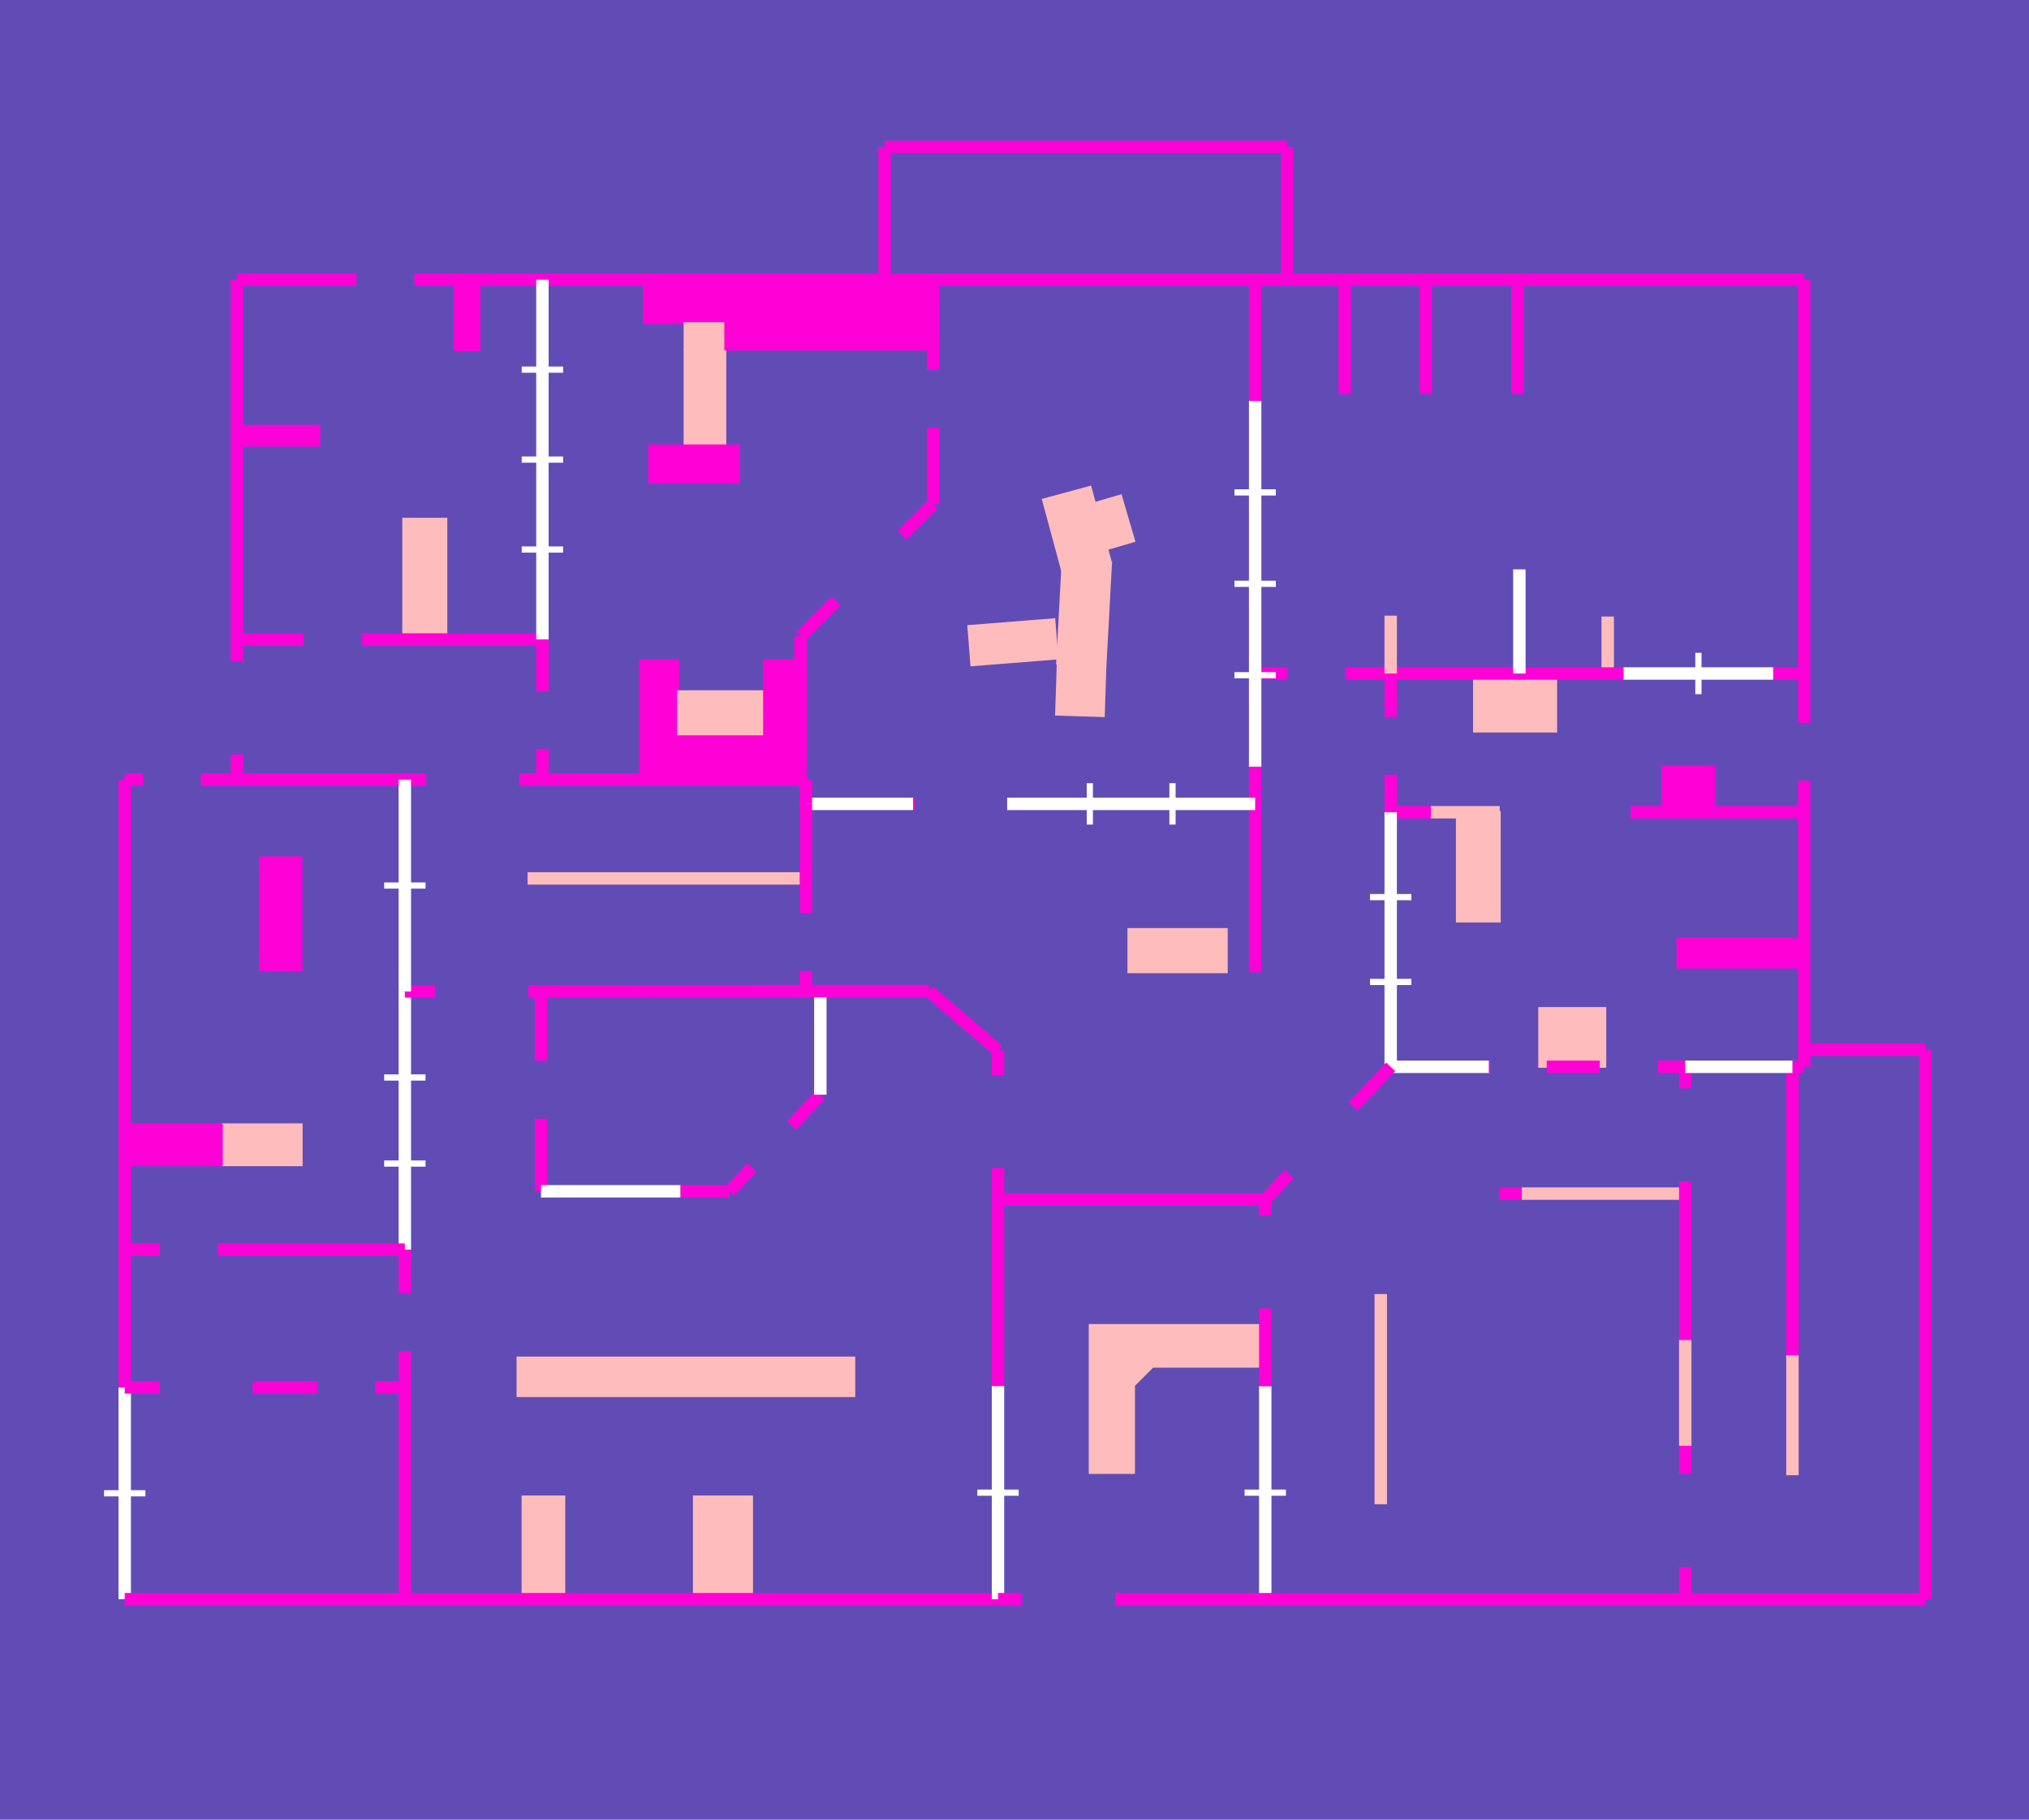
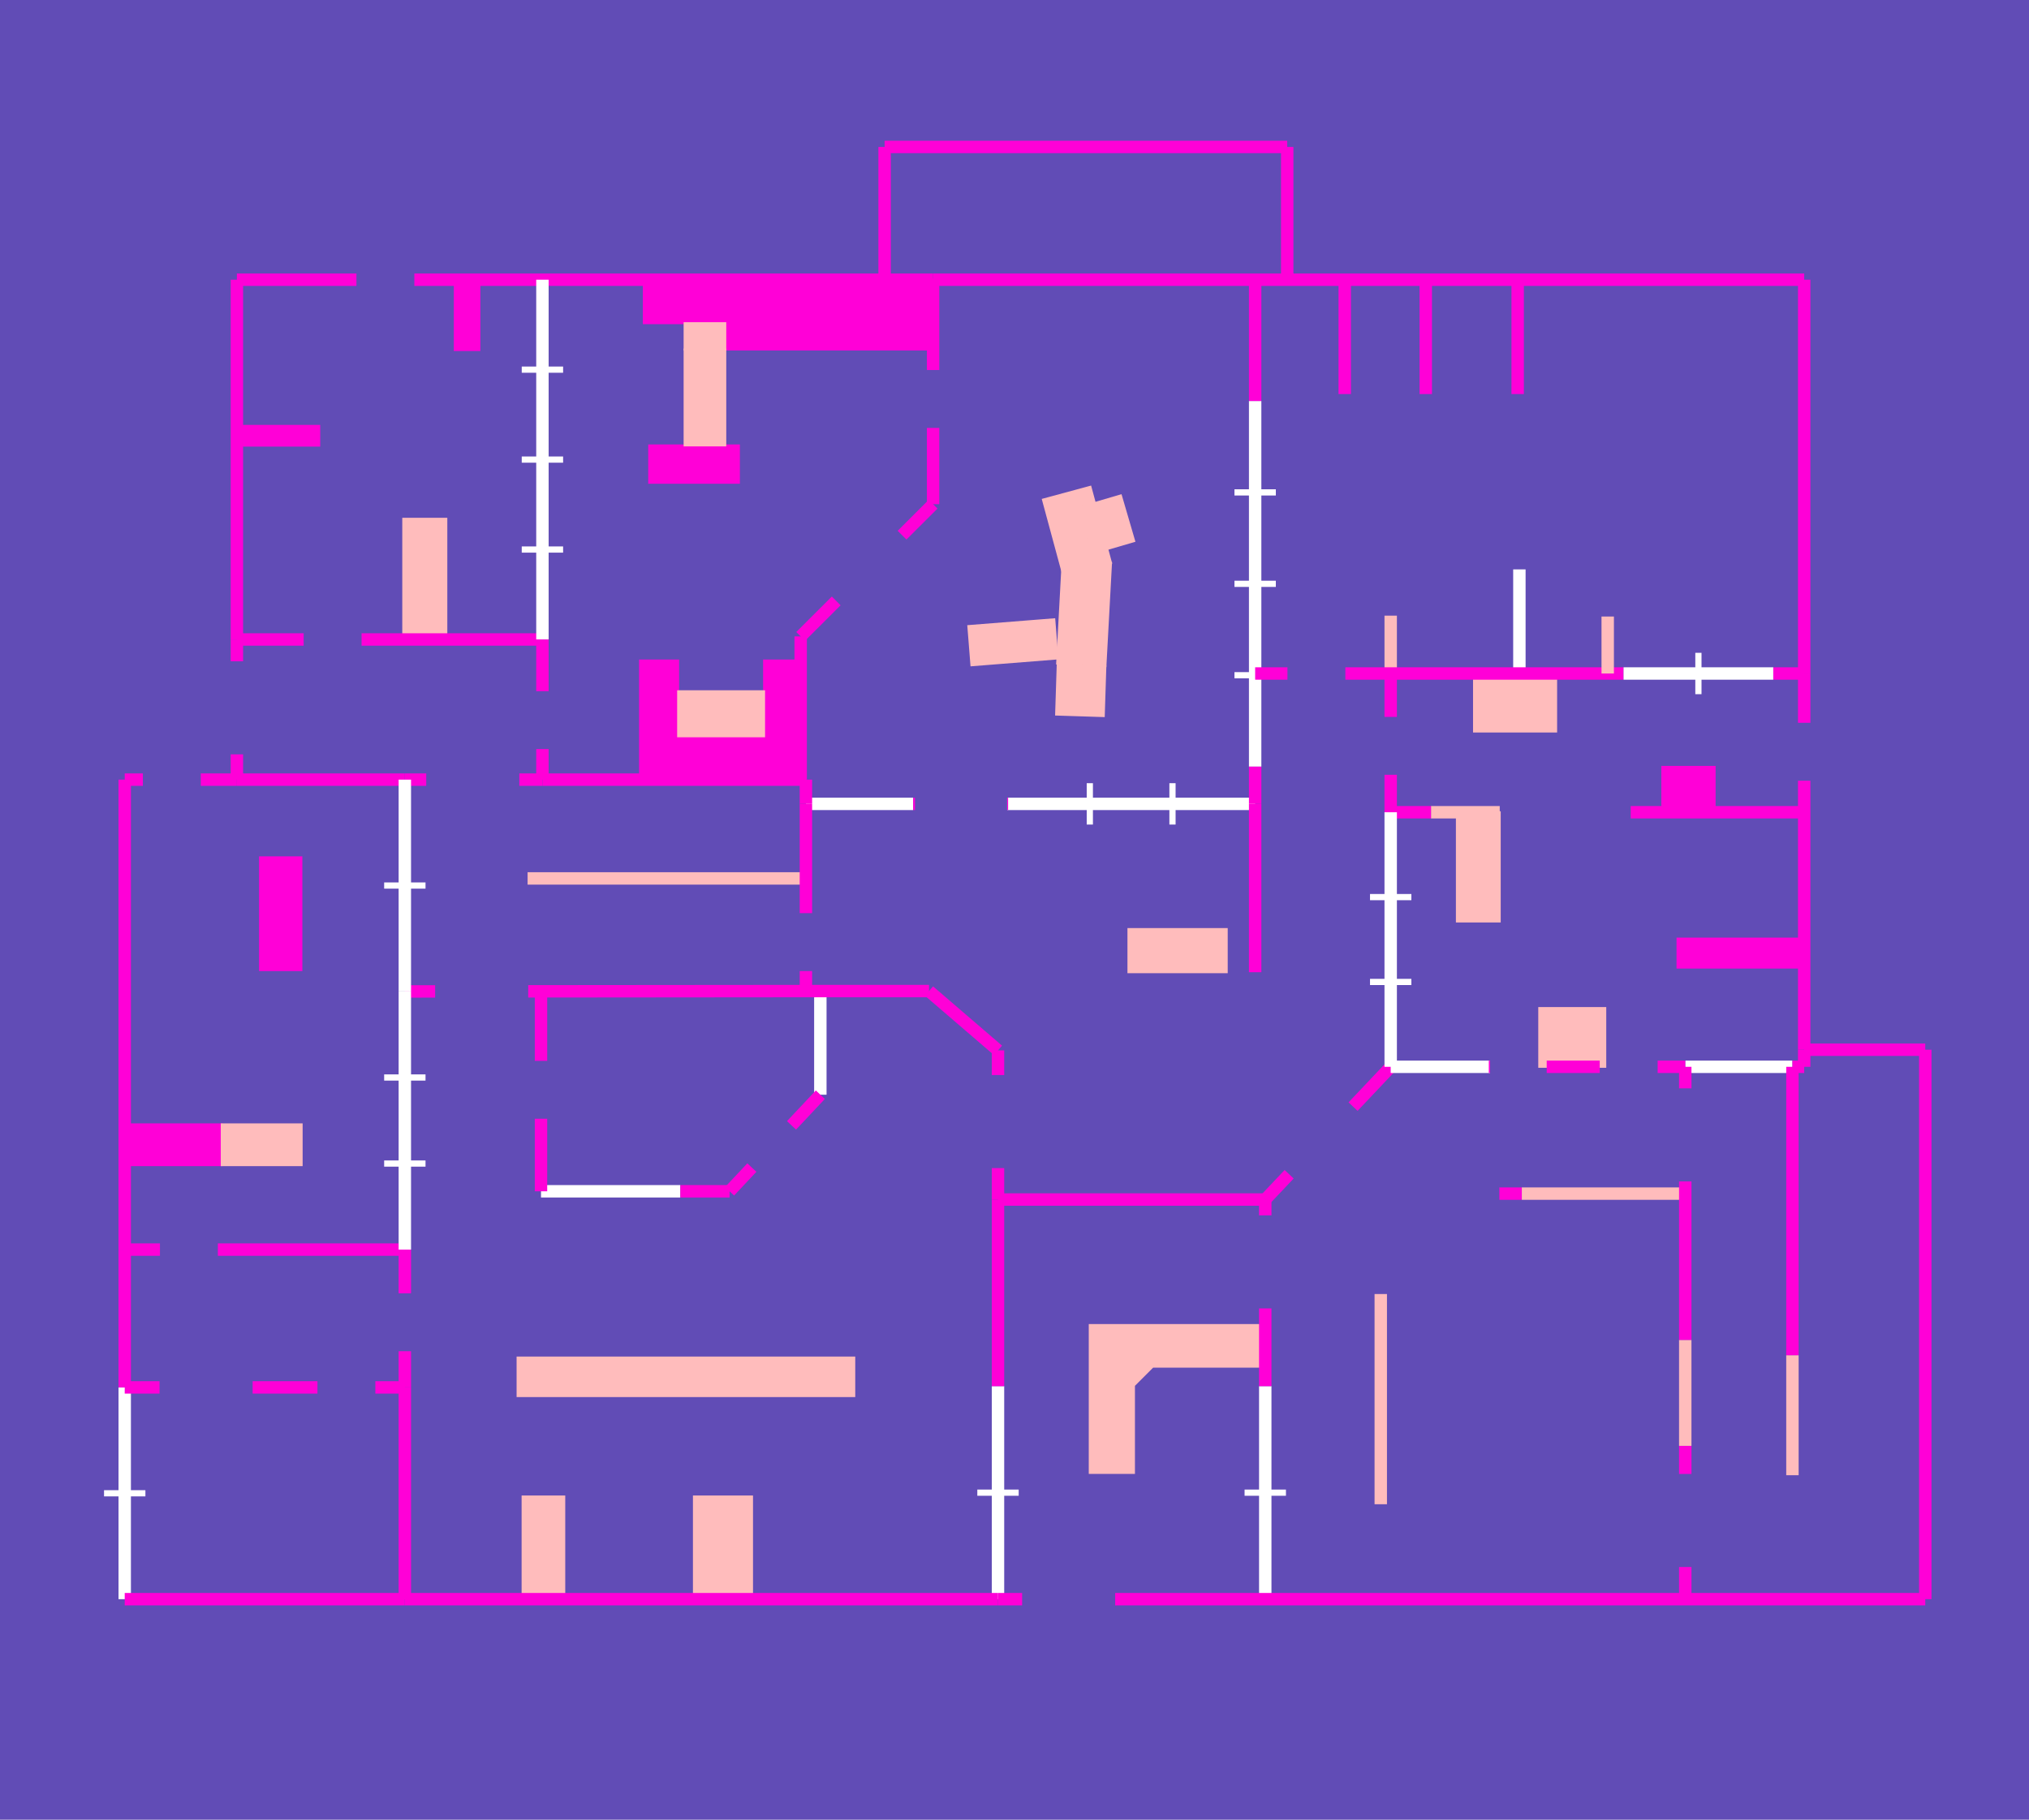
<svg xmlns="http://www.w3.org/2000/svg" viewBox="-377 -377 777 697">
  <rect fill="#614CB6" height="697" width="777" x="-377" y="-377" />
+   <path d="M-117.314,124.002 L-131.895,124.002 L-131.895,78.373 L-117.314,78.373 z" fill="#FF00D7" stroke="#FF00D7" stroke-width="0.75" transform="scale(1, -1)" />
+   <path d="M27.433,103.294 L28.047,122.436 L46.298,121.851 L45.685,102.709 z" fill="#FFBCBC" stroke="#FFBCBC" stroke-width="0.75" transform="scale(1, -1)" />
+   <path d="M48.464,161.39 L46.319,121.838 L27.826,122.841 L29.971,162.393 z" fill="#FFBCBC" stroke="#FFBCBC" stroke-width="0.75" transform="scale(1, -1)" />
+   <path d="M-329.237,-69.298 L-292.08,-69.298 L-292.08,-53.668 L-329.237,-53.668 z" fill="#FF00D7" stroke="#FF00D7" stroke-width="0.75" transform="scale(1, -1)" />
+   <path d="M-117.314,94.97 L-70.386,94.97 L-70.386,78.373 L-117.314,78.373 z" fill="#FF00D7" stroke="#FF00D7" stroke-width="0.75" transform="scale(1, -1)" />
+   <path d="M-128.392,206.386 L-94.039,206.386 L-94.039,192.075 L-128.392,192.075 z" fill="#FF00D7" stroke="#FF00D7" stroke-width="0.75" transform="scale(1, -1)" />
+   <path d="M-178.797,-142.984 L-49.859,-142.984 L-49.859,-157.753 L-178.797,-157.753 z" fill="#FFBCBC" stroke="#FFBCBC" stroke-width="0.75" transform="scale(1, -1)" />
+   <path d="M-292.08,-53.668 L-261.484,-53.668 L-261.484,-69.298 L-292.08,-69.298 z" fill="#FFBCBC" stroke="#FFBCBC" stroke-width="0.75" transform="scale(1, -1)" />
+   <path d="M-130.452,253.211 L-19.669,253.211 L-19.669,269.863 L-130.452,269.863 z" fill="#FF00D7" stroke="#FF00D7" stroke-width="0.75" transform="scale(1, -1)" />
+   <path d="M55.131,21.139 L92.773,21.139 L92.773,4.603 L55.131,4.603 z" fill="#FFBCBC" stroke="#FFBCBC" stroke-width="0.75" transform="scale(1, -1)" />
+   <path d="M-84.396,94.97 L-70.386,94.97 L-70.386,124.002 L-84.396,124.002 z" fill="#FF00D7" stroke="#FF00D7" stroke-width="0.75" transform="scale(1, -1)" />
+   <path d="M-193.416,269.863 L-202.838,269.863 L-202.838,242.925 L-193.416,242.925 z" fill="#FF00D7" stroke="#FF00D7" stroke-width="0.75" transform="scale(1, -1)" />
+   <path d="M-286.286,206.316 L-254.744,206.316 L-254.744,213.869 L-286.286,213.869 z" fill="#FF00D7" stroke="#FF00D7" stroke-width="0.75" transform="scale(1, -1)" />
+   <path d="M237.735,-9.118 L212.451,-9.118 L212.451,-31.624 L237.735,-31.624 z" fill="#FFBCBC" stroke="#FFBCBC" stroke-width="0.75" transform="scale(1, -1)" />
+   <path d="M259.569,65.878 L279.616,65.878 L279.616,83.256 L259.569,83.256 z" fill="#FF00D7" stroke="#FF00D7" stroke-width="0.75" transform="scale(1, -1)" />
+   <path d="M218.917,119.027 L187.47,119.027 L187.47,96.802 L218.917,96.802 z" fill="#FFBCBC" stroke="#FFBCBC" stroke-width="0.75" transform="scale(1, -1)" />
+   <path d="M-89.014,-196.204 L-111.264,-196.204 L-111.264,-235.539 L-89.014,-235.539 z" fill="#FFBCBC" stroke="#FFBCBC" stroke-width="0.75" transform="scale(1, -1)" />
  <path d="M265.394,17.485 L313.915,17.485 L313.915,6.38 L265.394,6.38 z" fill="#FF00D7" stroke="#FF00D7" stroke-width="0.75" transform="scale(1, -1)" />
-   <path d="M-193.416,269.863 L-202.838,269.863 L-202.838,242.925 L-193.416,242.925 z" fill="#FF00D7" stroke="#FF00D7" stroke-width="0.75" transform="scale(1, -1)" />
+   <path d="M-117.314,112.227 L-84.396,112.227 L-84.396,94.97 L-117.314,94.97 z" fill="#FFBCBC" stroke="#FFBCBC" stroke-width="0.75" transform="scale(1, -1)" />
+   <path d="M-99.254,243.13 L-19.669,243.13 L-19.669,269.863 L-99.254,269.863 z" fill="#FF00D7" stroke="#FF00D7" stroke-width="0.75" transform="scale(1, -1)" />
+   <path d="M180.909,24.038 L197.318,24.038 L197.318,65.878 L180.909,65.878 z" fill="#FFBCBC" stroke="#FFBCBC" stroke-width="0.75" transform="scale(1, -1)" />
  <path d="M-261.587,5.419 L-277.423,5.419 L-277.423,48.611 L-261.587,48.611 z" fill="#FF00D7" stroke="#FF00D7" stroke-width="0.75" transform="scale(1, -1)" />
-   <path d="M-117.314,124.002 L-131.895,124.002 L-131.895,78.373 L-117.314,78.373 z" fill="#FF00D7" stroke="#FF00D7" stroke-width="0.75" transform="scale(1, -1)" />
-   <path d="M-286.286,206.316 L-254.744,206.316 L-254.744,213.869 L-286.286,213.869 z" fill="#FF00D7" stroke="#FF00D7" stroke-width="0.75" transform="scale(1, -1)" />
-   <path d="M-130.452,253.211 L-19.669,253.211 L-19.669,269.863 L-130.452,269.863 z" fill="#FF00D7" stroke="#FF00D7" stroke-width="0.75" transform="scale(1, -1)" />
+   <path d="M22.388,185.631 L40.575,190.551 L48.464,161.39 L30.277,156.47 z" fill="#FFBCBC" stroke="#FFBCBC" stroke-width="0.75" transform="scale(1, -1)" />
+   <path d="M-114.834,253.211 L-99.254,253.211 L-99.254,243.13 L-114.834,243.13 z" fill="#FFBCBC" stroke="#FFBCBC" stroke-width="0.75" transform="scale(1, -1)" />
+   <path d="M-4.996,122.172 L-6.187,137.188 L26.738,139.799 L27.929,124.783 z" fill="#FFBCBC" stroke="#FFBCBC" stroke-width="0.75" transform="scale(1, -1)" />
+   <path d="M-222.576,132.058 L-206.076,132.058 L-206.076,178.293 L-222.576,178.293 z" fill="#FFBCBC" stroke="#FFBCBC" stroke-width="0.75" transform="scale(1, -1)" />
  <path d="M57.347,169.74 L41.021,164.968 L35.905,182.47 L52.231,187.242 z" fill="#FFBCBC" stroke="#FFBCBC" stroke-width="0.75" transform="scale(1, -1)" />
-   <path d="M237.735,-9.118 L212.451,-9.118 L212.451,-31.624 L237.735,-31.624 z" fill="#FFBCBC" stroke="#FFBCBC" stroke-width="0.75" transform="scale(1, -1)" />
  <path d="M-99.254,206.386 L-114.834,206.386 L-114.834,243.13 L-99.254,243.13 z" fill="#FFBCBC" stroke="#FFBCBC" stroke-width="0.75" transform="scale(1, -1)" />
-   <path d="M-117.314,112.227 L-84.396,112.227 L-84.396,94.97 L-117.314,94.97 z" fill="#FFBCBC" stroke="#FFBCBC" stroke-width="0.75" transform="scale(1, -1)" />
-   <path d="M-128.392,206.386 L-94.039,206.386 L-94.039,192.075 L-128.392,192.075 z" fill="#FF00D7" stroke="#FF00D7" stroke-width="0.75" transform="scale(1, -1)" />
-   <path d="M180.909,24.038 L197.318,24.038 L197.318,65.878 L180.909,65.878 z" fill="#FFBCBC" stroke="#FFBCBC" stroke-width="0.75" transform="scale(1, -1)" />
-   <path d="M-178.797,-142.984 L-49.859,-142.984 L-49.859,-157.753 L-178.797,-157.753 z" fill="#FFBCBC" stroke="#FFBCBC" stroke-width="0.75" transform="scale(1, -1)" />
-   <path d="M48.464,161.39 L46.319,121.838 L27.826,122.841 L29.971,162.393 z" fill="#FFBCBC" stroke="#FFBCBC" stroke-width="0.75" transform="scale(1, -1)" />
-   <path d="M55.131,21.139 L92.773,21.139 L92.773,4.603 L55.131,4.603 z" fill="#FFBCBC" stroke="#FFBCBC" stroke-width="0.75" transform="scale(1, -1)" />
-   <path d="M-114.834,253.211 L-99.254,253.211 L-99.254,243.13 L-114.834,243.13 z" fill="#FFBCBC" stroke="#FFBCBC" stroke-width="0.75" transform="scale(1, -1)" />
-   <path d="M259.569,65.878 L279.616,65.878 L279.616,83.256 L259.569,83.256 z" fill="#FF00D7" stroke="#FF00D7" stroke-width="0.75" transform="scale(1, -1)" />
-   <path d="M27.433,103.294 L28.047,122.436 L46.298,121.851 L45.685,102.709 z" fill="#FFBCBC" stroke="#FFBCBC" stroke-width="0.75" transform="scale(1, -1)" />
-   <path d="M-292.08,-53.668 L-261.484,-53.668 L-261.484,-69.298 L-292.08,-69.298 z" fill="#FFBCBC" stroke="#FFBCBC" stroke-width="0.75" transform="scale(1, -1)" />
  <path d="M-160.915,-196.204 L-176.877,-196.204 L-176.877,-235.539 L-160.915,-235.539 z" fill="#FFBCBC" stroke="#FFBCBC" stroke-width="0.75" transform="scale(1, -1)" />
-   <path d="M-222.576,132.058 L-206.076,132.058 L-206.076,178.293 L-222.576,178.293 z" fill="#FFBCBC" stroke="#FFBCBC" stroke-width="0.75" transform="scale(1, -1)" />
-   <path d="M-89.014,-196.204 L-111.264,-196.204 L-111.264,-235.539 L-89.014,-235.539 z" fill="#FFBCBC" stroke="#FFBCBC" stroke-width="0.75" transform="scale(1, -1)" />
-   <path d="M-4.996,122.172 L-6.187,137.188 L26.738,139.799 L27.929,124.783 z" fill="#FFBCBC" stroke="#FFBCBC" stroke-width="0.75" transform="scale(1, -1)" />
-   <path d="M218.917,119.027 L187.47,119.027 L187.47,96.802 L218.917,96.802 z" fill="#FFBCBC" stroke="#FFBCBC" stroke-width="0.75" transform="scale(1, -1)" />
-   <path d="M-84.396,94.97 L-70.386,94.97 L-70.386,124.002 L-84.396,124.002 z" fill="#FF00D7" stroke="#FF00D7" stroke-width="0.75" transform="scale(1, -1)" />
-   <path d="M-117.314,94.97 L-70.386,94.97 L-70.386,78.373 L-117.314,78.373 z" fill="#FF00D7" stroke="#FF00D7" stroke-width="0.75" transform="scale(1, -1)" />
-   <path d="M22.388,185.631 L40.575,190.551 L48.464,161.39 L30.277,156.47 z" fill="#FFBCBC" stroke="#FFBCBC" stroke-width="0.75" transform="scale(1, -1)" />
-   <path d="M-99.254,243.13 L-19.669,243.13 L-19.669,269.863 L-99.254,269.863 z" fill="#FF00D7" stroke="#FF00D7" stroke-width="0.75" transform="scale(1, -1)" />
-   <path d="M-329.237,-69.298 L-292.08,-69.298 L-292.08,-53.668 L-329.237,-53.668 z" fill="#FF00D7" stroke="#FF00D7" stroke-width="0.75" transform="scale(1, -1)" />
  <path d="M107.528,-130.534 L40.314,-130.534 L40.314,-187.173 L57.248,-187.173 L57.248,-153.671 L64.426,-146.493 L107.528,-146.493 L107.528,-130.534 z" fill="#FFBCBC" stroke="#FFBCBC" stroke-width="0.75" transform="scale(1, -1)" />
+   <path d="M155.563,141.184 L155.563,119.027 z" fill="none" stroke="#FFBCBC" stroke-width="4.752" transform="scale(1, -1)" />
+   <path d="M268.367,-176.816 L268.367,-187.578 z" fill="none" stroke="#FF00D7" stroke-width="4.752" transform="scale(1, -1)" />
+   <path d="M268.367,-223.221 L268.367,-235.539 z" fill="none" stroke="#FF00D7" stroke-width="4.752" transform="scale(1, -1)" />
+   <path d="M5.182,-153.95 L5.182,-235.539 z" fill="none" stroke="#FFFFFF" stroke-width="4.752" transform="scale(1, -1)" />
+   <path d="M-2.739,-194.744 L13.103,-194.744 z" fill="none" stroke="#FFFFFF" stroke-width="2.376" transform="scale(1, -1)" />
+   <path d="M197.174,-80.197 L205.778,-80.197 z" fill="none" stroke="#FF00D7" stroke-width="4.752" transform="scale(1, -1)" />
+   <path d="M-27.305,69.09 L-68.382,69.09 z" fill="none" stroke="#FFFFFF" stroke-width="4.752" transform="scale(1, -1)" />
+   <path d="M309.407,-31.624 L268.367,-31.624 z" fill="none" stroke="#FFFFFF" stroke-width="4.752" transform="scale(1, -1)" />
+   <path d="M-286.286,269.863 L-286.286,132.058 z" fill="none" stroke="#FF00D7" stroke-width="4.752" transform="scale(1, -1)" />
+   <path d="M313.915,119.027 L313.915,269.863 z" fill="none" stroke="#FF00D7" stroke-width="4.752" transform="scale(1, -1)" />
+   <path d="M107.528,-82.46 L5.182,-82.46 z" fill="none" stroke="#FF00D7" stroke-width="4.752" transform="scale(1, -1)" />
+   <path d="M-62.85,-2.617 L-62.85,-42.309 z" fill="none" stroke="#FFFFFF" stroke-width="4.752" transform="scale(1, -1)" />
+   <path d="M360.278,-235.539 L360.278,-25.081 z" fill="none" stroke="#FF00D7" stroke-width="4.752" transform="scale(1, -1)" />
+   <path d="M-19.669,269.863 L-38.241,269.863 z" fill="none" stroke="#FF00D7" stroke-width="4.752" transform="scale(1, -1)" />
+   <path d="M268.367,-80.197 L205.778,-80.197 z" fill="none" stroke="#FFBCBC" stroke-width="4.752" transform="scale(1, -1)" />
+   <path d="M107.528,-153.95 L107.528,-235.539 z" fill="none" stroke="#FFFFFF" stroke-width="4.752" transform="scale(1, -1)" />
+   <path d="M99.608,-194.744 L115.449,-194.744 z" fill="none" stroke="#FFFFFF" stroke-width="2.376" transform="scale(1, -1)" />
+   <path d="M-329.237,-235.539 L-329.237,-154.427 z" fill="none" stroke="#FFFFFF" stroke-width="4.752" transform="scale(1, -1)" />
+   <path d="M-321.316,-194.983 L-337.158,-194.983 z" fill="none" stroke="#FFFFFF" stroke-width="2.376" transform="scale(1, -1)" />
+   <path d="M-286.286,78.373 L-286.286,88.059 z" fill="none" stroke="#FF00D7" stroke-width="4.752" transform="scale(1, -1)" />
+   <path d="M-286.286,123.702 L-286.286,132.058 z" fill="none" stroke="#FF00D7" stroke-width="4.752" transform="scale(1, -1)" />
+   <path d="M-221.969,78.373 L-286.286,78.373 z" fill="none" stroke="#FF00D7" stroke-width="4.752" transform="scale(1, -1)" />
+   <path d="M8.687,69.09 L103.656,69.09 z" fill="none" stroke="#FFFFFF" stroke-width="4.752" transform="scale(1, -1)" />
+   <path d="M40.344,61.169 L40.344,77.01 z" fill="none" stroke="#FFFFFF" stroke-width="2.376" transform="scale(1, -1)" />
+   <path d="M72,61.169 L72,77.01 z" fill="none" stroke="#FFFFFF" stroke-width="2.376" transform="scale(1, -1)" />
+   <path d="M-70.386,78.373 L-68.382,78.373 z" fill="none" stroke="#FF00D7" stroke-width="4.752" transform="scale(1, -1)" />
+   <path d="M197.318,65.878 L170.991,65.878 z" fill="none" stroke="#FFBCBC" stroke-width="4.752" transform="scale(1, -1)" />
+   <path d="M247.474,65.878 L313.915,65.878 z" fill="none" stroke="#FF00D7" stroke-width="4.752" transform="scale(1, -1)" />
+   <path d="M107.528,-82.46 L107.528,-88.522 z" fill="none" stroke="#FF00D7" stroke-width="4.752" transform="scale(1, -1)" />
+   <path d="M107.528,-124.165 L107.528,-153.95 z" fill="none" stroke="#FF00D7" stroke-width="4.752" transform="scale(1, -1)" />
+   <path d="M268.367,-136.231 L268.367,-176.816 z" fill="none" stroke="#FFBCBC" stroke-width="4.752" transform="scale(1, -1)" />
+   <path d="M155.563,-31.624 L141.153,-46.874 z" fill="none" stroke="#FF00D7" stroke-width="4.752" transform="scale(1, -1)" />
+   <path d="M116.673,-72.782 L107.528,-82.46 z" fill="none" stroke="#FF00D7" stroke-width="4.752" transform="scale(1, -1)" />
+   <path d="M-221.969,-235.539 L-221.969,-154.427 z" fill="none" stroke="#FF00D7" stroke-width="4.752" transform="scale(1, -1)" />
  <path d="M-169.279,78.373 L-178.127,78.373 z" fill="none" stroke="#FF00D7" stroke-width="4.752" transform="scale(1, -1)" />
  <path d="M-213.77,78.373 L-221.969,78.373 z" fill="none" stroke="#FF00D7" stroke-width="4.752" transform="scale(1, -1)" />
-   <path d="M-221.969,78.373 L-286.286,78.373 z" fill="none" stroke="#FF00D7" stroke-width="4.752" transform="scale(1, -1)" />
-   <path d="M-27.305,69.09 L-68.382,69.09 z" fill="none" stroke="#FFFFFF" stroke-width="4.752" transform="scale(1, -1)" />
-   <path d="M-38.241,269.863 L-218.326,269.863 z" fill="none" stroke="#FF00D7" stroke-width="4.752" transform="scale(1, -1)" />
-   <path d="M-240.504,269.863 L-286.286,269.863 z" fill="none" stroke="#FF00D7" stroke-width="4.752" transform="scale(1, -1)" />
-   <path d="M197.174,-80.197 L205.778,-80.197 z" fill="none" stroke="#FF00D7" stroke-width="4.752" transform="scale(1, -1)" />
-   <path d="M115.932,269.863 L-19.669,269.863 z" fill="none" stroke="#FF00D7" stroke-width="4.752" transform="scale(1, -1)" />
-   <path d="M204.186,269.863 L204.186,226.063 z" fill="none" stroke="#FF00D7" stroke-width="4.752" transform="scale(1, -1)" />
+   <path d="M-329.237,-235.539 L-221.969,-235.539 z" fill="none" stroke="#FF00D7" stroke-width="4.752" transform="scale(1, -1)" />
+   <path d="M103.656,223.411 L103.656,83.346 z" fill="none" stroke="#FFFFFF" stroke-width="4.752" transform="scale(1, -1)" />
+   <path d="M95.735,188.395 L111.576,188.395 z" fill="none" stroke="#FFFFFF" stroke-width="2.376" transform="scale(1, -1)" />
+   <path d="M95.735,153.378 L111.576,153.378 z" fill="none" stroke="#FFFFFF" stroke-width="2.376" transform="scale(1, -1)" />
+   <path d="M95.735,118.362 L111.576,118.362 z" fill="none" stroke="#FFFFFF" stroke-width="2.376" transform="scale(1, -1)" />
+   <path d="M-19.669,183.876 L-19.669,213.09 z" fill="none" stroke="#FF00D7" stroke-width="4.752" transform="scale(1, -1)" />
+   <path d="M-19.669,235.268 L-19.669,269.863 z" fill="none" stroke="#FF00D7" stroke-width="4.752" transform="scale(1, -1)" />
+   <path d="M-221.969,-101.643 L-293.573,-101.643 z" fill="none" stroke="#FF00D7" stroke-width="4.752" transform="scale(1, -1)" />
+   <path d="M-315.751,-101.643 L-329.237,-101.643 z" fill="none" stroke="#FF00D7" stroke-width="4.752" transform="scale(1, -1)" />
+   <path d="M204.845,158.904 L204.845,119.027 z" fill="none" stroke="#FFFFFF" stroke-width="4.752" transform="scale(1, -1)" />
+   <path d="M8.687,69.09 L9.055,69.09 z" fill="none" stroke="#FF00D7" stroke-width="4.752" transform="scale(1, -1)" />
+   <path d="M-26.589,69.09 L-27.305,69.09 z" fill="none" stroke="#FF00D7" stroke-width="4.752" transform="scale(1, -1)" />
+   <path d="M103.656,119.027 L116.024,119.027 z" fill="none" stroke="#FF00D7" stroke-width="4.752" transform="scale(1, -1)" />
+   <path d="M138.202,119.027 L244.74,119.027 z" fill="none" stroke="#FF00D7" stroke-width="4.752" transform="scale(1, -1)" />
+   <path d="M-174.962,40.534 L-68.382,40.534 z" fill="none" stroke="#FFBCBC" stroke-width="4.752" transform="scale(1, -1)" />
+   <path d="M168.991,226.063 L168.991,269.863 z" fill="none" stroke="#FF00D7" stroke-width="4.752" transform="scale(1, -1)" />
+   <path d="M-329.237,-101.643 L-329.237,-154.427 z" fill="none" stroke="#FF00D7" stroke-width="4.752" transform="scale(1, -1)" />
+   <path d="M-38.241,320.713 L-38.241,269.863 z" fill="none" stroke="#FF00D7" stroke-width="4.752" transform="scale(1, -1)" />
+   <path d="M309.407,-188.064 L309.407,-142.095 z" fill="none" stroke="#FFBCBC" stroke-width="4.752" transform="scale(1, -1)" />
+   <path d="M103.656,269.863 L103.656,223.411 z" fill="none" stroke="#FF00D7" stroke-width="4.752" transform="scale(1, -1)" />
+   <path d="M193.621,-31.624 L155.563,-31.624 z" fill="none" stroke="#FFFFFF" stroke-width="4.752" transform="scale(1, -1)" />
+   <path d="M-169.825,-79.306 L-116.455,-79.306 z" fill="none" stroke="#FFFFFF" stroke-width="4.752" transform="scale(1, -1)" />
+   <path d="M302.063,119.027 L313.915,119.027 z" fill="none" stroke="#FF00D7" stroke-width="4.752" transform="scale(1, -1)" />
  <path d="M-286.286,132.058 L-260.717,132.058 z" fill="none" stroke="#FF00D7" stroke-width="4.752" transform="scale(1, -1)" />
  <path d="M-238.539,132.058 L-169.279,132.058 z" fill="none" stroke="#FF00D7" stroke-width="4.752" transform="scale(1, -1)" />
-   <path d="M155.563,65.878 L170.991,65.878 z" fill="none" stroke="#FF00D7" stroke-width="4.752" transform="scale(1, -1)" />
-   <path d="M313.915,269.863 L115.932,269.863 z" fill="none" stroke="#FF00D7" stroke-width="4.752" transform="scale(1, -1)" />
-   <path d="M238.669,119.027 L238.669,140.852 z" fill="none" stroke="#FFBCBC" stroke-width="4.752" transform="scale(1, -1)" />
-   <path d="M197.318,65.878 L170.991,65.878 z" fill="none" stroke="#FFBCBC" stroke-width="4.752" transform="scale(1, -1)" />
-   <path d="M-38.241,320.713 L115.932,320.713 z" fill="none" stroke="#FF00D7" stroke-width="4.752" transform="scale(1, -1)" />
-   <path d="M268.367,-136.231 L268.367,-176.816 z" fill="none" stroke="#FFBCBC" stroke-width="4.752" transform="scale(1, -1)" />
-   <path d="M247.474,65.878 L313.915,65.878 z" fill="none" stroke="#FF00D7" stroke-width="4.752" transform="scale(1, -1)" />
-   <path d="M155.563,119.027 L155.563,102.406 z" fill="none" stroke="#FF00D7" stroke-width="4.752" transform="scale(1, -1)" />
-   <path d="M155.563,80.228 L155.563,65.878 z" fill="none" stroke="#FF00D7" stroke-width="4.752" transform="scale(1, -1)" />
-   <path d="M313.915,-31.624 L309.407,-31.624 z" fill="none" stroke="#FF00D7" stroke-width="4.752" transform="scale(1, -1)" />
-   <path d="M-329.237,-235.539 L-329.237,-154.427 z" fill="none" stroke="#FFFFFF" stroke-width="4.752" transform="scale(1, -1)" />
-   <path d="M-321.316,-194.983 L-337.158,-194.983 z" fill="none" stroke="#FFFFFF" stroke-width="2.376" transform="scale(1, -1)" />
-   <path d="M5.182,-82.46 L5.182,-153.95 z" fill="none" stroke="#FF00D7" stroke-width="4.752" transform="scale(1, -1)" />
+   <path d="M-221.969,-2.759 L-210.368,-2.748 z" fill="none" stroke="#FF00D7" stroke-width="4.752" transform="scale(1, -1)" />
+   <path d="M-174.724,-2.715 L-68.382,-2.617 z" fill="none" stroke="#FF00D7" stroke-width="4.752" transform="scale(1, -1)" />
  <path d="M115.932,320.713 L115.932,269.863 z" fill="none" stroke="#FF00D7" stroke-width="4.752" transform="scale(1, -1)" />
-   <path d="M360.278,-235.539 L360.278,-25.081 z" fill="none" stroke="#FF00D7" stroke-width="4.752" transform="scale(1, -1)" />
-   <path d="M103.656,119.027 L116.024,119.027 z" fill="none" stroke="#FF00D7" stroke-width="4.752" transform="scale(1, -1)" />
-   <path d="M138.202,119.027 L244.74,119.027 z" fill="none" stroke="#FF00D7" stroke-width="4.752" transform="scale(1, -1)" />
-   <path d="M-286.286,78.373 L-300.112,78.373 z" fill="none" stroke="#FF00D7" stroke-width="4.752" transform="scale(1, -1)" />
-   <path d="M-322.29,78.373 L-329.237,78.373 z" fill="none" stroke="#FF00D7" stroke-width="4.752" transform="scale(1, -1)" />
-   <path d="M-70.386,133.239 L-56.777,146.827 z" fill="none" stroke="#FF00D7" stroke-width="4.752" transform="scale(1, -1)" />
-   <path d="M-31.553,172.011 L-19.669,183.876 z" fill="none" stroke="#FF00D7" stroke-width="4.752" transform="scale(1, -1)" />
-   <path d="M168.991,226.063 L168.991,269.863 z" fill="none" stroke="#FF00D7" stroke-width="4.752" transform="scale(1, -1)" />
-   <path d="M-329.237,78.373 L-329.237,-101.643 z" fill="none" stroke="#FF00D7" stroke-width="4.752" transform="scale(1, -1)" />
-   <path d="M-97.608,-79.306 L-89.074,-70.222 z" fill="none" stroke="#FF00D7" stroke-width="4.752" transform="scale(1, -1)" />
-   <path d="M-73.889,-54.059 L-62.85,-42.309 z" fill="none" stroke="#FF00D7" stroke-width="4.752" transform="scale(1, -1)" />
-   <path d="M8.687,69.09 L9.055,69.09 z" fill="none" stroke="#FF00D7" stroke-width="4.752" transform="scale(1, -1)" />
-   <path d="M-26.589,69.09 L-27.305,69.09 z" fill="none" stroke="#FF00D7" stroke-width="4.752" transform="scale(1, -1)" />
-   <path d="M-221.969,-101.643 L-221.969,-2.759 z" fill="none" stroke="#FFFFFF" stroke-width="4.752" transform="scale(1, -1)" />
-   <path d="M-214.048,-68.682 L-229.889,-68.682 z" fill="none" stroke="#FFFFFF" stroke-width="2.376" transform="scale(1, -1)" />
-   <path d="M-214.048,-35.72 L-229.889,-35.72 z" fill="none" stroke="#FFFFFF" stroke-width="2.376" transform="scale(1, -1)" />
-   <path d="M-221.969,-235.539 L5.182,-235.539 z" fill="none" stroke="#FF00D7" stroke-width="4.752" transform="scale(1, -1)" />
+   <path d="M-221.969,-154.427 L-221.969,-140.566 z" fill="none" stroke="#FF00D7" stroke-width="4.752" transform="scale(1, -1)" />
+   <path d="M-221.969,-118.388 L-221.969,-101.643 z" fill="none" stroke="#FF00D7" stroke-width="4.752" transform="scale(1, -1)" />
+   <path d="M-116.455,-79.306 L-97.608,-79.306 z" fill="none" stroke="#FF00D7" stroke-width="4.752" transform="scale(1, -1)" />
+   <path d="M-169.825,-2.759 L-169.825,-29.345 z" fill="none" stroke="#FF00D7" stroke-width="4.752" transform="scale(1, -1)" />
+   <path d="M-169.825,-51.523 L-169.825,-79.306 z" fill="none" stroke="#FF00D7" stroke-width="4.752" transform="scale(1, -1)" />
+   <path d="M-70.386,78.373 L-169.279,78.373 z" fill="none" stroke="#FF00D7" stroke-width="4.752" transform="scale(1, -1)" />
+   <path d="M-21.237,-2.617 L-68.382,-2.617 z" fill="none" stroke="#FF00D7" stroke-width="4.752" transform="scale(1, -1)" />
+   <path d="M-68.382,69.09 L-68.382,27.23 z" fill="none" stroke="#FF00D7" stroke-width="4.752" transform="scale(1, -1)" />
+   <path d="M-68.382,5.052 L-68.382,-2.617 z" fill="none" stroke="#FF00D7" stroke-width="4.752" transform="scale(1, -1)" />
  <path d="M-329.237,-154.427 L-315.902,-154.427 z" fill="none" stroke="#FF00D7" stroke-width="4.752" transform="scale(1, -1)" />
  <path d="M-280.258,-154.427 L-255.436,-154.427 z" fill="none" stroke="#FF00D7" stroke-width="4.752" transform="scale(1, -1)" />
  <path d="M-233.258,-154.427 L-221.969,-154.427 z" fill="none" stroke="#FF00D7" stroke-width="4.752" transform="scale(1, -1)" />
-   <path d="M-62.85,-2.617 L-62.85,-42.309 z" fill="none" stroke="#FFFFFF" stroke-width="4.752" transform="scale(1, -1)" />
-   <path d="M155.563,-31.624 L155.563,65.878 z" fill="none" stroke="#FFFFFF" stroke-width="4.752" transform="scale(1, -1)" />
-   <path d="M163.484,0.877 L147.643,0.877 z" fill="none" stroke="#FFFFFF" stroke-width="2.376" transform="scale(1, -1)" />
-   <path d="M163.484,33.377 L147.643,33.377 z" fill="none" stroke="#FFFFFF" stroke-width="2.376" transform="scale(1, -1)" />
-   <path d="M193.621,-31.624 L155.563,-31.624 z" fill="none" stroke="#FFFFFF" stroke-width="4.752" transform="scale(1, -1)" />
-   <path d="M103.656,4.603 L103.656,69.09 z" fill="none" stroke="#FF00D7" stroke-width="4.752" transform="scale(1, -1)" />
-   <path d="M103.656,69.09 L103.656,83.346 z" fill="none" stroke="#FF00D7" stroke-width="4.752" transform="scale(1, -1)" />
-   <path d="M103.656,269.863 L103.656,223.411 z" fill="none" stroke="#FF00D7" stroke-width="4.752" transform="scale(1, -1)" />
-   <path d="M-221.969,-235.539 L-221.969,-154.427 z" fill="none" stroke="#FF00D7" stroke-width="4.752" transform="scale(1, -1)" />
-   <path d="M-174.962,40.534 L-68.382,40.534 z" fill="none" stroke="#FFBCBC" stroke-width="4.752" transform="scale(1, -1)" />
+   <path d="M313.915,269.863 L115.932,269.863 z" fill="none" stroke="#FF00D7" stroke-width="4.752" transform="scale(1, -1)" />
+   <path d="M115.932,269.863 L-19.669,269.863 z" fill="none" stroke="#FF00D7" stroke-width="4.752" transform="scale(1, -1)" />
+   <path d="M-70.386,133.239 L-70.386,78.373 z" fill="none" stroke="#FF00D7" stroke-width="4.752" transform="scale(1, -1)" />
+   <path d="M244.74,119.027 L302.063,119.027 z" fill="none" stroke="#FFFFFF" stroke-width="4.752" transform="scale(1, -1)" />
+   <path d="M273.401,111.107 L273.401,126.948 z" fill="none" stroke="#FFFFFF" stroke-width="2.376" transform="scale(1, -1)" />
+   <path d="M-70.386,133.239 L-56.777,146.827 z" fill="none" stroke="#FF00D7" stroke-width="4.752" transform="scale(1, -1)" />
+   <path d="M-31.553,172.011 L-19.669,183.876 z" fill="none" stroke="#FF00D7" stroke-width="4.752" transform="scale(1, -1)" />
+   <path d="M155.563,65.878 L170.991,65.878 z" fill="none" stroke="#FF00D7" stroke-width="4.752" transform="scale(1, -1)" />
+   <path d="M-38.241,320.713 L115.932,320.713 z" fill="none" stroke="#FF00D7" stroke-width="4.752" transform="scale(1, -1)" />
+   <path d="M313.915,-25.081 L360.278,-25.081 z" fill="none" stroke="#FF00D7" stroke-width="4.752" transform="scale(1, -1)" />
  <path d="M5.182,-82.46 L5.182,-70.421 z" fill="none" stroke="#FF00D7" stroke-width="4.752" transform="scale(1, -1)" />
  <path d="M5.182,-34.778 L5.182,-25.327 z" fill="none" stroke="#FF00D7" stroke-width="4.752" transform="scale(1, -1)" />
-   <path d="M268.367,-31.624 L257.789,-31.624 z" fill="none" stroke="#FF00D7" stroke-width="4.752" transform="scale(1, -1)" />
-   <path d="M235.611,-31.624 L215.309,-31.624 z" fill="none" stroke="#FF00D7" stroke-width="4.752" transform="scale(1, -1)" />
-   <path d="M193.131,-31.624 L193.621,-31.624 z" fill="none" stroke="#FF00D7" stroke-width="4.752" transform="scale(1, -1)" />
-   <path d="M-169.825,-2.759 L-169.825,-29.345 z" fill="none" stroke="#FF00D7" stroke-width="4.752" transform="scale(1, -1)" />
-   <path d="M-169.825,-51.523 L-169.825,-79.306 z" fill="none" stroke="#FF00D7" stroke-width="4.752" transform="scale(1, -1)" />
-   <path d="M8.687,69.09 L103.656,69.09 z" fill="none" stroke="#FFFFFF" stroke-width="4.752" transform="scale(1, -1)" />
-   <path d="M40.344,61.169 L40.344,77.01 z" fill="none" stroke="#FFFFFF" stroke-width="2.376" transform="scale(1, -1)" />
-   <path d="M72,61.169 L72,77.01 z" fill="none" stroke="#FFFFFF" stroke-width="2.376" transform="scale(1, -1)" />
-   <path d="M5.182,-25.327 L-21.237,-2.617 z" fill="none" stroke="#FF00D7" stroke-width="4.752" transform="scale(1, -1)" />
-   <path d="M-286.286,78.373 L-286.286,88.059 z" fill="none" stroke="#FF00D7" stroke-width="4.752" transform="scale(1, -1)" />
-   <path d="M-286.286,123.702 L-286.286,132.058 z" fill="none" stroke="#FF00D7" stroke-width="4.752" transform="scale(1, -1)" />
-   <path d="M268.367,-80.197 L205.778,-80.197 z" fill="none" stroke="#FFBCBC" stroke-width="4.752" transform="scale(1, -1)" />
-   <path d="M313.915,-25.081 L360.278,-25.081 z" fill="none" stroke="#FF00D7" stroke-width="4.752" transform="scale(1, -1)" />
-   <path d="M-221.969,-2.759 L-210.368,-2.748 z" fill="none" stroke="#FF00D7" stroke-width="4.752" transform="scale(1, -1)" />
-   <path d="M-174.724,-2.715 L-68.382,-2.617 z" fill="none" stroke="#FF00D7" stroke-width="4.752" transform="scale(1, -1)" />
-   <path d="M-286.286,269.863 L-286.286,132.058 z" fill="none" stroke="#FF00D7" stroke-width="4.752" transform="scale(1, -1)" />
-   <path d="M309.407,-188.064 L309.407,-142.095 z" fill="none" stroke="#FFBCBC" stroke-width="4.752" transform="scale(1, -1)" />
-   <path d="M313.915,119.027 L313.915,269.863 z" fill="none" stroke="#FF00D7" stroke-width="4.752" transform="scale(1, -1)" />
-   <path d="M313.915,119.027 L313.915,100.145 z" fill="none" stroke="#FF00D7" stroke-width="4.752" transform="scale(1, -1)" />
-   <path d="M313.915,77.967 L313.915,-25.081 z" fill="none" stroke="#FF00D7" stroke-width="4.752" transform="scale(1, -1)" />
-   <path d="M-19.669,269.863 L-38.241,269.863 z" fill="none" stroke="#FF00D7" stroke-width="4.752" transform="scale(1, -1)" />
-   <path d="M155.563,141.184 L155.563,119.027 z" fill="none" stroke="#FFBCBC" stroke-width="4.752" transform="scale(1, -1)" />
+   <path d="M155.563,119.027 L155.563,102.406 z" fill="none" stroke="#FF00D7" stroke-width="4.752" transform="scale(1, -1)" />
+   <path d="M155.563,80.228 L155.563,65.878 z" fill="none" stroke="#FF00D7" stroke-width="4.752" transform="scale(1, -1)" />
+   <path d="M-221.969,-235.539 L5.182,-235.539 z" fill="none" stroke="#FF00D7" stroke-width="4.752" transform="scale(1, -1)" />
+   <path d="M-38.241,269.863 L-218.326,269.863 z" fill="none" stroke="#FF00D7" stroke-width="4.752" transform="scale(1, -1)" />
+   <path d="M-240.504,269.863 L-286.286,269.863 z" fill="none" stroke="#FF00D7" stroke-width="4.752" transform="scale(1, -1)" />
  <path d="M-169.279,269.863 L-169.279,132.058 z" fill="none" stroke="#FFFFFF" stroke-width="4.752" transform="scale(1, -1)" />
  <path d="M-177.2,235.412 L-161.359,235.412 z" fill="none" stroke="#FFFFFF" stroke-width="2.376" transform="scale(1, -1)" />
  <path d="M-177.2,200.961 L-161.359,200.961 z" fill="none" stroke="#FFFFFF" stroke-width="2.376" transform="scale(1, -1)" />
  <path d="M-177.2,166.51 L-161.359,166.51 z" fill="none" stroke="#FFFFFF" stroke-width="2.376" transform="scale(1, -1)" />
-   <path d="M137.963,269.863 L137.963,226.063 z" fill="none" stroke="#FF00D7" stroke-width="4.752" transform="scale(1, -1)" />
-   <path d="M-329.237,-235.539 L-221.969,-235.539 z" fill="none" stroke="#FF00D7" stroke-width="4.752" transform="scale(1, -1)" />
-   <path d="M244.74,119.027 L302.063,119.027 z" fill="none" stroke="#FFFFFF" stroke-width="4.752" transform="scale(1, -1)" />
-   <path d="M273.401,111.107 L273.401,126.948 z" fill="none" stroke="#FFFFFF" stroke-width="2.376" transform="scale(1, -1)" />
-   <path d="M151.76,-199.173 L151.76,-118.661 z" fill="none" stroke="#FFBCBC" stroke-width="4.752" transform="scale(1, -1)" />
-   <path d="M-70.386,78.373 L-68.382,78.373 z" fill="none" stroke="#FF00D7" stroke-width="4.752" transform="scale(1, -1)" />
-   <path d="M-116.455,-79.306 L-97.608,-79.306 z" fill="none" stroke="#FF00D7" stroke-width="4.752" transform="scale(1, -1)" />
-   <path d="M-19.669,183.876 L-19.669,213.09 z" fill="none" stroke="#FF00D7" stroke-width="4.752" transform="scale(1, -1)" />
-   <path d="M-19.669,235.268 L-19.669,269.863 z" fill="none" stroke="#FF00D7" stroke-width="4.752" transform="scale(1, -1)" />
-   <path d="M-70.386,133.239 L-70.386,78.373 z" fill="none" stroke="#FF00D7" stroke-width="4.752" transform="scale(1, -1)" />
+   <path d="M103.656,4.603 L103.656,69.09 z" fill="none" stroke="#FF00D7" stroke-width="4.752" transform="scale(1, -1)" />
+   <path d="M5.182,-82.46 L5.182,-153.95 z" fill="none" stroke="#FF00D7" stroke-width="4.752" transform="scale(1, -1)" />
+   <path d="M204.186,269.863 L204.186,226.063 z" fill="none" stroke="#FF00D7" stroke-width="4.752" transform="scale(1, -1)" />
+   <path d="M-169.279,132.058 L-169.279,112.259 z" fill="none" stroke="#FF00D7" stroke-width="4.752" transform="scale(1, -1)" />
+   <path d="M-169.279,90.081 L-169.279,78.373 z" fill="none" stroke="#FF00D7" stroke-width="4.752" transform="scale(1, -1)" />
+   <path d="M-97.608,-79.306 L-89.074,-70.222 z" fill="none" stroke="#FF00D7" stroke-width="4.752" transform="scale(1, -1)" />
+   <path d="M-73.889,-54.059 L-62.85,-42.309 z" fill="none" stroke="#FF00D7" stroke-width="4.752" transform="scale(1, -1)" />
+   <path d="M313.915,119.027 L313.915,100.145 z" fill="none" stroke="#FF00D7" stroke-width="4.752" transform="scale(1, -1)" />
+   <path d="M313.915,77.967 L313.915,-25.081 z" fill="none" stroke="#FF00D7" stroke-width="4.752" transform="scale(1, -1)" />
+   <path d="M-286.286,78.373 L-300.112,78.373 z" fill="none" stroke="#FF00D7" stroke-width="4.752" transform="scale(1, -1)" />
+   <path d="M-322.29,78.373 L-329.237,78.373 z" fill="none" stroke="#FF00D7" stroke-width="4.752" transform="scale(1, -1)" />
+   <path d="M313.915,-25.081 L313.915,-31.624 z" fill="none" stroke="#FF00D7" stroke-width="4.752" transform="scale(1, -1)" />
+   <path d="M-329.237,78.373 L-329.237,-101.643 z" fill="none" stroke="#FF00D7" stroke-width="4.752" transform="scale(1, -1)" />
+   <path d="M-68.382,78.373 L-68.382,69.09 z" fill="none" stroke="#FF00D7" stroke-width="4.752" transform="scale(1, -1)" />
+   <path d="M313.915,-31.624 L309.407,-31.624 z" fill="none" stroke="#FF00D7" stroke-width="4.752" transform="scale(1, -1)" />
+   <path d="M360.278,-235.539 L50.06,-235.539 z" fill="none" stroke="#FF00D7" stroke-width="4.752" transform="scale(1, -1)" />
+   <path d="M14.417,-235.539 L5.182,-235.539 z" fill="none" stroke="#FF00D7" stroke-width="4.752" transform="scale(1, -1)" />
  <path d="M268.367,-31.624 L268.367,-39.88 z" fill="none" stroke="#FF00D7" stroke-width="4.752" transform="scale(1, -1)" />
  <path d="M268.367,-75.524 L268.367,-136.231 z" fill="none" stroke="#FF00D7" stroke-width="4.752" transform="scale(1, -1)" />
-   <path d="M204.845,158.904 L204.845,119.027 z" fill="none" stroke="#FFFFFF" stroke-width="4.752" transform="scale(1, -1)" />
-   <path d="M107.528,-153.95 L107.528,-235.539 z" fill="none" stroke="#FFFFFF" stroke-width="4.752" transform="scale(1, -1)" />
-   <path d="M99.608,-194.744 L115.449,-194.744 z" fill="none" stroke="#FFFFFF" stroke-width="2.376" transform="scale(1, -1)" />
-   <path d="M107.528,-82.46 L5.182,-82.46 z" fill="none" stroke="#FF00D7" stroke-width="4.752" transform="scale(1, -1)" />
-   <path d="M103.656,223.411 L103.656,83.346 z" fill="none" stroke="#FFFFFF" stroke-width="4.752" transform="scale(1, -1)" />
-   <path d="M95.735,188.395 L111.576,188.395 z" fill="none" stroke="#FFFFFF" stroke-width="2.376" transform="scale(1, -1)" />
-   <path d="M95.735,153.378 L111.576,153.378 z" fill="none" stroke="#FFFFFF" stroke-width="2.376" transform="scale(1, -1)" />
-   <path d="M95.735,118.362 L111.576,118.362 z" fill="none" stroke="#FFFFFF" stroke-width="2.376" transform="scale(1, -1)" />
  <path d="M309.407,-142.095 L309.407,-31.624 z" fill="none" stroke="#FF00D7" stroke-width="4.752" transform="scale(1, -1)" />
-   <path d="M-70.386,78.373 L-169.279,78.373 z" fill="none" stroke="#FF00D7" stroke-width="4.752" transform="scale(1, -1)" />
-   <path d="M155.563,-31.624 L141.153,-46.874 z" fill="none" stroke="#FF00D7" stroke-width="4.752" transform="scale(1, -1)" />
-   <path d="M116.673,-72.782 L107.528,-82.46 z" fill="none" stroke="#FF00D7" stroke-width="4.752" transform="scale(1, -1)" />
-   <path d="M313.915,-25.081 L313.915,-31.624 z" fill="none" stroke="#FF00D7" stroke-width="4.752" transform="scale(1, -1)" />
-   <path d="M5.182,-153.95 L5.182,-235.539 z" fill="none" stroke="#FFFFFF" stroke-width="4.752" transform="scale(1, -1)" />
-   <path d="M-2.739,-194.744 L13.103,-194.744 z" fill="none" stroke="#FFFFFF" stroke-width="2.376" transform="scale(1, -1)" />
-   <path d="M309.407,-31.624 L268.367,-31.624 z" fill="none" stroke="#FFFFFF" stroke-width="4.752" transform="scale(1, -1)" />
-   <path d="M-221.969,-101.643 L-293.573,-101.643 z" fill="none" stroke="#FF00D7" stroke-width="4.752" transform="scale(1, -1)" />
-   <path d="M-315.751,-101.643 L-329.237,-101.643 z" fill="none" stroke="#FF00D7" stroke-width="4.752" transform="scale(1, -1)" />
-   <path d="M-169.825,-79.306 L-116.455,-79.306 z" fill="none" stroke="#FFFFFF" stroke-width="4.752" transform="scale(1, -1)" />
+   <path d="M238.669,119.027 L238.669,140.852 z" fill="none" stroke="#FFBCBC" stroke-width="4.752" transform="scale(1, -1)" />
+   <path d="M103.656,69.09 L103.656,83.346 z" fill="none" stroke="#FF00D7" stroke-width="4.752" transform="scale(1, -1)" />
+   <path d="M268.367,-31.624 L257.789,-31.624 z" fill="none" stroke="#FF00D7" stroke-width="4.752" transform="scale(1, -1)" />
+   <path d="M235.611,-31.624 L215.309,-31.624 z" fill="none" stroke="#FF00D7" stroke-width="4.752" transform="scale(1, -1)" />
+   <path d="M193.131,-31.624 L193.621,-31.624 z" fill="none" stroke="#FF00D7" stroke-width="4.752" transform="scale(1, -1)" />
+   <path d="M-221.969,-101.643 L-221.969,-2.759 z" fill="none" stroke="#FFFFFF" stroke-width="4.752" transform="scale(1, -1)" />
+   <path d="M-214.048,-68.682 L-229.889,-68.682 z" fill="none" stroke="#FFFFFF" stroke-width="2.376" transform="scale(1, -1)" />
+   <path d="M-214.048,-35.72 L-229.889,-35.72 z" fill="none" stroke="#FFFFFF" stroke-width="2.376" transform="scale(1, -1)" />
+   <path d="M155.563,-31.624 L155.563,65.878 z" fill="none" stroke="#FFFFFF" stroke-width="4.752" transform="scale(1, -1)" />
+   <path d="M163.484,0.877 L147.643,0.877 z" fill="none" stroke="#FFFFFF" stroke-width="2.376" transform="scale(1, -1)" />
+   <path d="M163.484,33.377 L147.643,33.377 z" fill="none" stroke="#FFFFFF" stroke-width="2.376" transform="scale(1, -1)" />
+   <path d="M5.182,-25.327 L-21.237,-2.617 z" fill="none" stroke="#FF00D7" stroke-width="4.752" transform="scale(1, -1)" />
+   <path d="M137.963,269.863 L137.963,226.063 z" fill="none" stroke="#FF00D7" stroke-width="4.752" transform="scale(1, -1)" />
+   <path d="M151.76,-199.173 L151.76,-118.661 z" fill="none" stroke="#FFBCBC" stroke-width="4.752" transform="scale(1, -1)" />
  <path d="M-221.969,-2.759 L-221.969,78.373 z" fill="none" stroke="#FFFFFF" stroke-width="4.752" transform="scale(1, -1)" />
  <path d="M-214.048,37.807 L-229.889,37.807 z" fill="none" stroke="#FFFFFF" stroke-width="2.376" transform="scale(1, -1)" />
-   <path d="M-169.279,132.058 L-169.279,112.259 z" fill="none" stroke="#FF00D7" stroke-width="4.752" transform="scale(1, -1)" />
-   <path d="M-169.279,90.081 L-169.279,78.373 z" fill="none" stroke="#FF00D7" stroke-width="4.752" transform="scale(1, -1)" />
-   <path d="M107.528,-82.46 L107.528,-88.522 z" fill="none" stroke="#FF00D7" stroke-width="4.752" transform="scale(1, -1)" />
-   <path d="M107.528,-124.165 L107.528,-153.95 z" fill="none" stroke="#FF00D7" stroke-width="4.752" transform="scale(1, -1)" />
-   <path d="M360.278,-235.539 L50.06,-235.539 z" fill="none" stroke="#FF00D7" stroke-width="4.752" transform="scale(1, -1)" />
-   <path d="M14.417,-235.539 L5.182,-235.539 z" fill="none" stroke="#FF00D7" stroke-width="4.752" transform="scale(1, -1)" />
-   <path d="M-68.382,69.09 L-68.382,27.23 z" fill="none" stroke="#FF00D7" stroke-width="4.752" transform="scale(1, -1)" />
-   <path d="M-68.382,5.052 L-68.382,-2.617 z" fill="none" stroke="#FF00D7" stroke-width="4.752" transform="scale(1, -1)" />
-   <path d="M-68.382,78.373 L-68.382,69.09 z" fill="none" stroke="#FF00D7" stroke-width="4.752" transform="scale(1, -1)" />
-   <path d="M-21.237,-2.617 L-68.382,-2.617 z" fill="none" stroke="#FF00D7" stroke-width="4.752" transform="scale(1, -1)" />
-   <path d="M-38.241,320.713 L-38.241,269.863 z" fill="none" stroke="#FF00D7" stroke-width="4.752" transform="scale(1, -1)" />
-   <path d="M-221.969,-154.427 L-221.969,-140.566 z" fill="none" stroke="#FF00D7" stroke-width="4.752" transform="scale(1, -1)" />
-   <path d="M-221.969,-118.388 L-221.969,-101.643 z" fill="none" stroke="#FF00D7" stroke-width="4.752" transform="scale(1, -1)" />
-   <path d="M-329.237,-101.643 L-329.237,-154.427 z" fill="none" stroke="#FF00D7" stroke-width="4.752" transform="scale(1, -1)" />
-   <path d="M268.367,-176.816 L268.367,-187.578 z" fill="none" stroke="#FF00D7" stroke-width="4.752" transform="scale(1, -1)" />
-   <path d="M268.367,-223.221 L268.367,-235.539 z" fill="none" stroke="#FF00D7" stroke-width="4.752" transform="scale(1, -1)" />
-   <path d="M302.063,119.027 L313.915,119.027 z" fill="none" stroke="#FF00D7" stroke-width="4.752" transform="scale(1, -1)" />
</svg>
